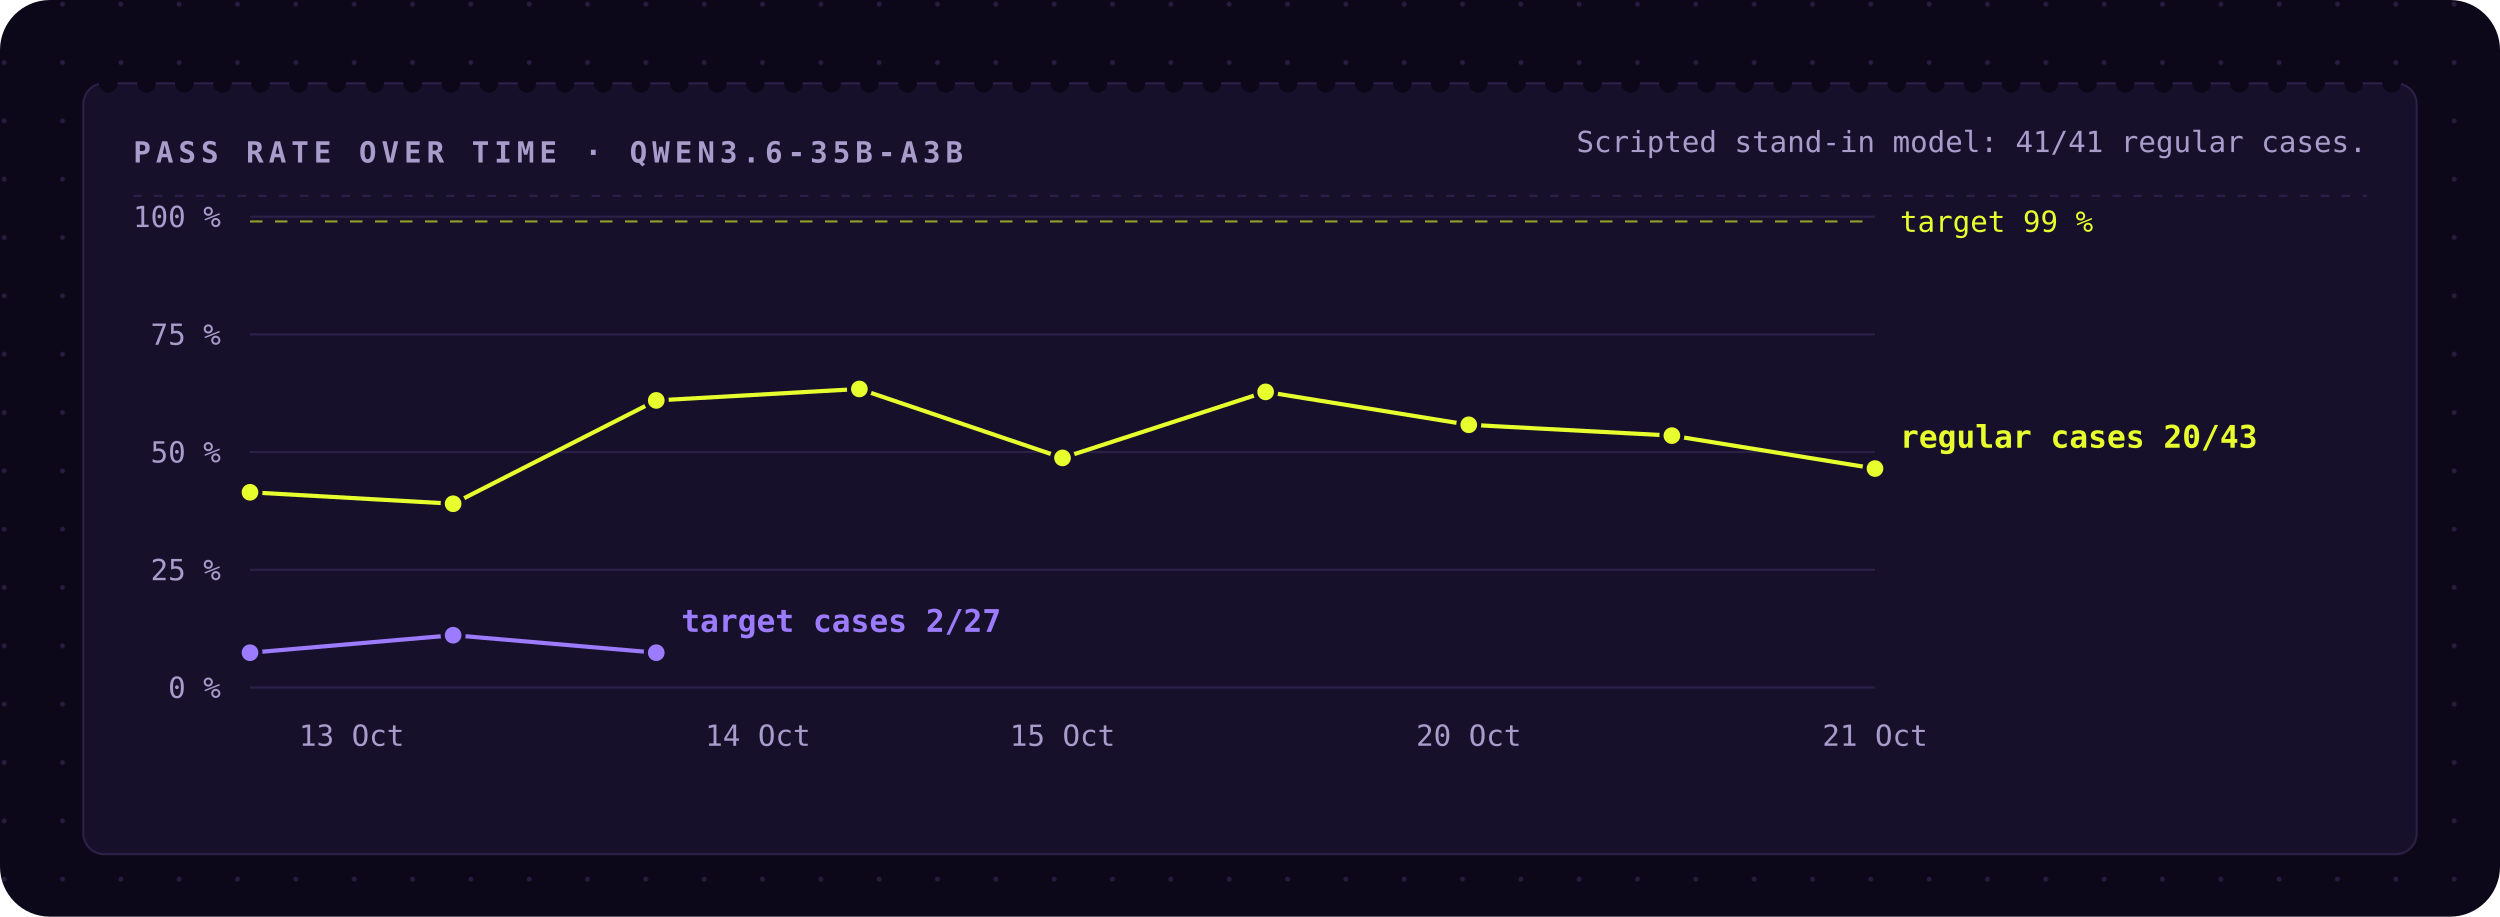
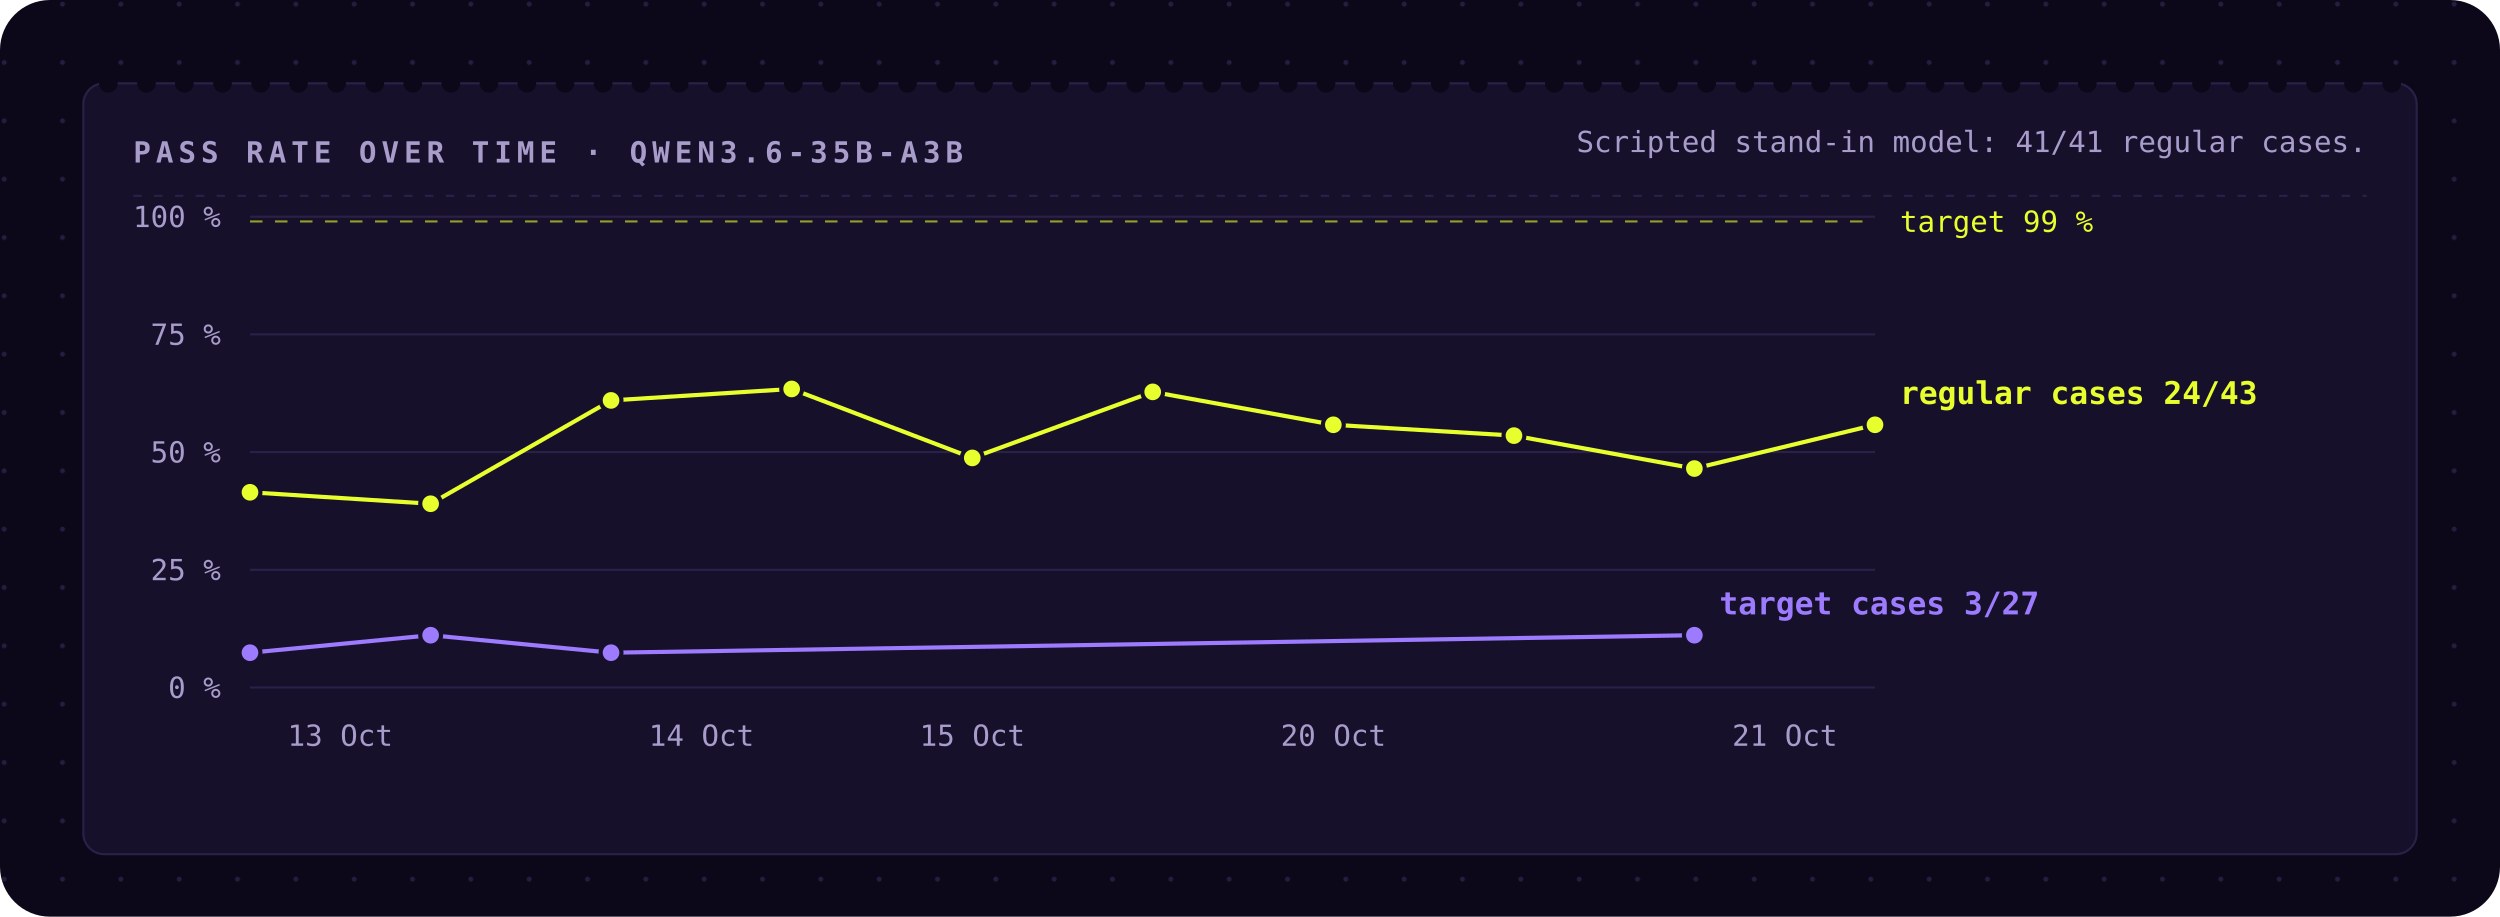
<svg xmlns="http://www.w3.org/2000/svg" width="1200" height="440" viewBox="0 0 1200 440" role="img" aria-labelledby="t d">
  <style>text{font-family:ui-monospace, 'JetBrains Mono', 'SF Mono', Menlo, Consolas, 'DejaVu Sans Mono', monospace}</style>
  <defs>
    <filter id="glow" filterUnits="userSpaceOnUse" x="0" y="0" width="1200" height="440">
      <feGaussianBlur stdDeviation="6" />
    </filter>
    <filter id="soft" filterUnits="userSpaceOnUse" x="0" y="0" width="1200" height="440">
      <feGaussianBlur stdDeviation="2.2" />
    </filter>
  </defs>
  <rect width="1200" height="440" rx="24" fill="#0D0819" />
  <pattern id="dots" width="28" height="28" patternUnits="userSpaceOnUse">
    <circle cx="2" cy="2" r="1.2" fill="#2B2148" />
  </pattern>
  <rect width="1200" height="440" rx="24" fill="url(#dots)" opacity="0.8" />
  <rect x="40" y="40" width="1120" height="370" rx="10" fill="#17102B" stroke="#2B2148" />
  <circle cx="52" cy="40" r="4.5" fill="#0D0819" />
  <circle cx="70.3" cy="40" r="4.5" fill="#0D0819" />
  <circle cx="88.5" cy="40" r="4.5" fill="#0D0819" />
  <circle cx="106.8" cy="40" r="4.5" fill="#0D0819" />
  <circle cx="125.1" cy="40" r="4.5" fill="#0D0819" />
  <circle cx="143.3" cy="40" r="4.5" fill="#0D0819" />
  <circle cx="161.6" cy="40" r="4.5" fill="#0D0819" />
  <circle cx="179.9" cy="40" r="4.5" fill="#0D0819" />
  <circle cx="198.1" cy="40" r="4.5" fill="#0D0819" />
  <circle cx="216.4" cy="40" r="4.5" fill="#0D0819" />
  <circle cx="234.7" cy="40" r="4.5" fill="#0D0819" />
  <circle cx="252.9" cy="40" r="4.5" fill="#0D0819" />
  <circle cx="271.2" cy="40" r="4.5" fill="#0D0819" />
  <circle cx="289.5" cy="40" r="4.5" fill="#0D0819" />
  <circle cx="307.7" cy="40" r="4.5" fill="#0D0819" />
  <circle cx="326" cy="40" r="4.5" fill="#0D0819" />
  <circle cx="344.3" cy="40" r="4.5" fill="#0D0819" />
  <circle cx="362.5" cy="40" r="4.5" fill="#0D0819" />
  <circle cx="380.8" cy="40" r="4.5" fill="#0D0819" />
  <circle cx="399.1" cy="40" r="4.5" fill="#0D0819" />
  <circle cx="417.3" cy="40" r="4.5" fill="#0D0819" />
  <circle cx="435.6" cy="40" r="4.5" fill="#0D0819" />
  <circle cx="453.9" cy="40" r="4.5" fill="#0D0819" />
  <circle cx="472.1" cy="40" r="4.5" fill="#0D0819" />
  <circle cx="490.4" cy="40" r="4.5" fill="#0D0819" />
  <circle cx="508.7" cy="40" r="4.5" fill="#0D0819" />
  <circle cx="526.9" cy="40" r="4.5" fill="#0D0819" />
  <circle cx="545.2" cy="40" r="4.5" fill="#0D0819" />
  <circle cx="563.5" cy="40" r="4.5" fill="#0D0819" />
  <circle cx="581.7" cy="40" r="4.5" fill="#0D0819" />
  <circle cx="600" cy="40" r="4.5" fill="#0D0819" />
  <circle cx="618.3" cy="40" r="4.5" fill="#0D0819" />
  <circle cx="636.5" cy="40" r="4.5" fill="#0D0819" />
  <circle cx="654.8" cy="40" r="4.5" fill="#0D0819" />
  <circle cx="673.1" cy="40" r="4.5" fill="#0D0819" />
  <circle cx="691.3" cy="40" r="4.5" fill="#0D0819" />
  <circle cx="709.6" cy="40" r="4.5" fill="#0D0819" />
  <circle cx="727.9" cy="40" r="4.5" fill="#0D0819" />
  <circle cx="746.1" cy="40" r="4.5" fill="#0D0819" />
  <circle cx="764.4" cy="40" r="4.5" fill="#0D0819" />
  <circle cx="782.7" cy="40" r="4.5" fill="#0D0819" />
  <circle cx="800.9" cy="40" r="4.5" fill="#0D0819" />
  <circle cx="819.2" cy="40" r="4.5" fill="#0D0819" />
  <circle cx="837.5" cy="40" r="4.5" fill="#0D0819" />
  <circle cx="855.7" cy="40" r="4.5" fill="#0D0819" />
  <circle cx="874" cy="40" r="4.5" fill="#0D0819" />
  <circle cx="892.3" cy="40" r="4.5" fill="#0D0819" />
  <circle cx="910.5" cy="40" r="4.5" fill="#0D0819" />
  <circle cx="928.8" cy="40" r="4.5" fill="#0D0819" />
  <circle cx="947.1" cy="40" r="4.5" fill="#0D0819" />
  <circle cx="965.3" cy="40" r="4.5" fill="#0D0819" />
  <circle cx="983.6" cy="40" r="4.5" fill="#0D0819" />
  <circle cx="1001.9" cy="40" r="4.5" fill="#0D0819" />
  <circle cx="1020.1" cy="40" r="4.5" fill="#0D0819" />
  <circle cx="1038.4" cy="40" r="4.5" fill="#0D0819" />
  <circle cx="1056.7" cy="40" r="4.5" fill="#0D0819" />
  <circle cx="1074.9" cy="40" r="4.5" fill="#0D0819" />
  <circle cx="1093.2" cy="40" r="4.5" fill="#0D0819" />
  <circle cx="1111.5" cy="40" r="4.5" fill="#0D0819" />
  <circle cx="1129.7" cy="40" r="4.5" fill="#0D0819" />
  <circle cx="1148" cy="40" r="4.5" fill="#0D0819" />
  <text x="64" y="78" font-size="14" fill="#A89CCB" font-weight="700" letter-spacing="2.4">PASS RATE OVER TIME · QWEN3.6-35B-A3B</text>
  <text x="1136" y="78" font-size="14" fill="#A89CCB" text-anchor="end" />
  <line x1="64" y1="94" x2="1136" y2="94" stroke="#2B2148" stroke-dasharray="4 6" />
  <line x1="120" y1="330" x2="900" y2="330" stroke="#2B2148" />
  <text x="106" y="335" font-size="14" fill="#A89CCB" text-anchor="end">0 %</text>
  <line x1="120" y1="273.5" x2="900" y2="273.5" stroke="#2B2148" />
  <text x="106" y="278.5" font-size="14" fill="#A89CCB" text-anchor="end">25 %</text>
  <line x1="120" y1="217" x2="900" y2="217" stroke="#2B2148" />
  <text x="106" y="222" font-size="14" fill="#A89CCB" text-anchor="end">50 %</text>
  <line x1="120" y1="160.5" x2="900" y2="160.5" stroke="#2B2148" />
  <text x="106" y="165.5" font-size="14" fill="#A89CCB" text-anchor="end">75 %</text>
  <line x1="120" y1="104" x2="900" y2="104" stroke="#2B2148" />
  <text x="106" y="109" font-size="14" fill="#A89CCB" text-anchor="end">100 %</text>
  <line x1="120" y1="106.3" x2="900" y2="106.3" stroke="#E8FF2E" stroke-dasharray="6 6" opacity="0.6" />
  <text x="912" y="111.3" font-size="14" fill="#E8FF2E">target 99 %</text>
-   <text x="168.8" y="358" font-size="14" fill="#A89CCB" text-anchor="middle">13 Oct</text>
-   <text x="363.8" y="358" font-size="14" fill="#A89CCB" text-anchor="middle">14 Oct</text>
-   <text x="510" y="358" font-size="14" fill="#A89CCB" text-anchor="middle">15 Oct</text>
-   <text x="705" y="358" font-size="14" fill="#A89CCB" text-anchor="middle">20 Oct</text>
-   <text x="900" y="358" font-size="14" fill="#A89CCB" text-anchor="middle">21 Oct</text>
-   <path d="M120 236.3 L217.5 241.8 L315 192.2 L412.5 186.7 L510 219.8 L607.5 188.1 L705 203.9 L802.5 209.1 L900 224.9" fill="none" stroke="#E8FF2E" stroke-width="2" stroke-linejoin="round" />
+   <text x="163.3" y="358" font-size="14" fill="#A89CCB" text-anchor="middle">13 Oct</text>
+   <text x="336.7" y="358" font-size="14" fill="#A89CCB" text-anchor="middle">14 Oct</text>
+   <text x="466.7" y="358" font-size="14" fill="#A89CCB" text-anchor="middle">15 Oct</text>
+   <text x="640" y="358" font-size="14" fill="#A89CCB" text-anchor="middle">20 Oct</text>
+   <text x="856.7" y="358" font-size="14" fill="#A89CCB" text-anchor="middle">21 Oct</text>
+   <path d="M120 236.3 L206.7 241.8 L293.3 192.2 L380 186.7 L466.7 219.8 L553.3 188.1 L640 203.9 L726.7 209.1 L813.3 224.9 L900 203.9" fill="none" stroke="#E8FF2E" stroke-width="2" stroke-linejoin="round" />
  <circle cx="120" cy="236.3" r="5" fill="#E8FF2E" stroke="#17102B" stroke-width="2" />
-   <circle cx="217.5" cy="241.8" r="5" fill="#E8FF2E" stroke="#17102B" stroke-width="2" />
-   <circle cx="315" cy="192.2" r="5" fill="#E8FF2E" stroke="#17102B" stroke-width="2" />
-   <circle cx="412.5" cy="186.7" r="5" fill="#E8FF2E" stroke="#17102B" stroke-width="2" />
-   <circle cx="510" cy="219.8" r="5" fill="#E8FF2E" stroke="#17102B" stroke-width="2" />
-   <circle cx="607.5" cy="188.1" r="5" fill="#E8FF2E" stroke="#17102B" stroke-width="2" />
-   <circle cx="705" cy="203.9" r="5" fill="#E8FF2E" stroke="#17102B" stroke-width="2" />
-   <circle cx="802.5" cy="209.1" r="5" fill="#E8FF2E" stroke="#17102B" stroke-width="2" />
-   <circle cx="900" cy="224.9" r="5" fill="#E8FF2E" stroke="#17102B" stroke-width="2" />
-   <text x="912" y="214.9" font-size="15" fill="#E8FF2E" font-weight="700">regular cases 20/43</text>
-   <path d="M120 313.3 L217.5 304.9 L315 313.3" fill="none" stroke="#9D7BFF" stroke-width="2" stroke-linejoin="round" />
+   <circle cx="206.7" cy="241.8" r="5" fill="#E8FF2E" stroke="#17102B" stroke-width="2" />
+   <circle cx="293.3" cy="192.2" r="5" fill="#E8FF2E" stroke="#17102B" stroke-width="2" />
+   <circle cx="380" cy="186.7" r="5" fill="#E8FF2E" stroke="#17102B" stroke-width="2" />
+   <circle cx="466.7" cy="219.8" r="5" fill="#E8FF2E" stroke="#17102B" stroke-width="2" />
+   <circle cx="553.3" cy="188.1" r="5" fill="#E8FF2E" stroke="#17102B" stroke-width="2" />
+   <circle cx="640" cy="203.9" r="5" fill="#E8FF2E" stroke="#17102B" stroke-width="2" />
+   <circle cx="726.7" cy="209.1" r="5" fill="#E8FF2E" stroke="#17102B" stroke-width="2" />
+   <circle cx="813.3" cy="224.9" r="5" fill="#E8FF2E" stroke="#17102B" stroke-width="2" />
+   <circle cx="900" cy="203.9" r="5" fill="#E8FF2E" stroke="#17102B" stroke-width="2" />
+   <text x="912" y="193.9" font-size="15" fill="#E8FF2E" font-weight="700">regular cases 24/43</text>
+   <path d="M120 313.3 L206.7 304.9 L293.3 313.3 L813.3 304.9" fill="none" stroke="#9D7BFF" stroke-width="2" stroke-linejoin="round" />
  <circle cx="120" cy="313.3" r="5" fill="#9D7BFF" stroke="#17102B" stroke-width="2" />
-   <circle cx="217.5" cy="304.9" r="5" fill="#9D7BFF" stroke="#17102B" stroke-width="2" />
-   <circle cx="315" cy="313.3" r="5" fill="#9D7BFF" stroke="#17102B" stroke-width="2" />
-   <text x="327" y="303.3" font-size="15" fill="#9D7BFF" font-weight="700">target cases 2/27</text>
+   <circle cx="206.7" cy="304.9" r="5" fill="#9D7BFF" stroke="#17102B" stroke-width="2" />
+   <circle cx="293.3" cy="313.3" r="5" fill="#9D7BFF" stroke="#17102B" stroke-width="2" />
+   <circle cx="813.3" cy="304.9" r="5" fill="#9D7BFF" stroke="#17102B" stroke-width="2" />
+   <text x="825.3" y="294.9" font-size="15" fill="#9D7BFF" font-weight="700">target cases 3/27</text>
  <text x="1136" y="73" font-size="14" fill="#A89CCB" text-anchor="end">Scripted stand-in model: 41/41 regular cases.</text>
</svg>
